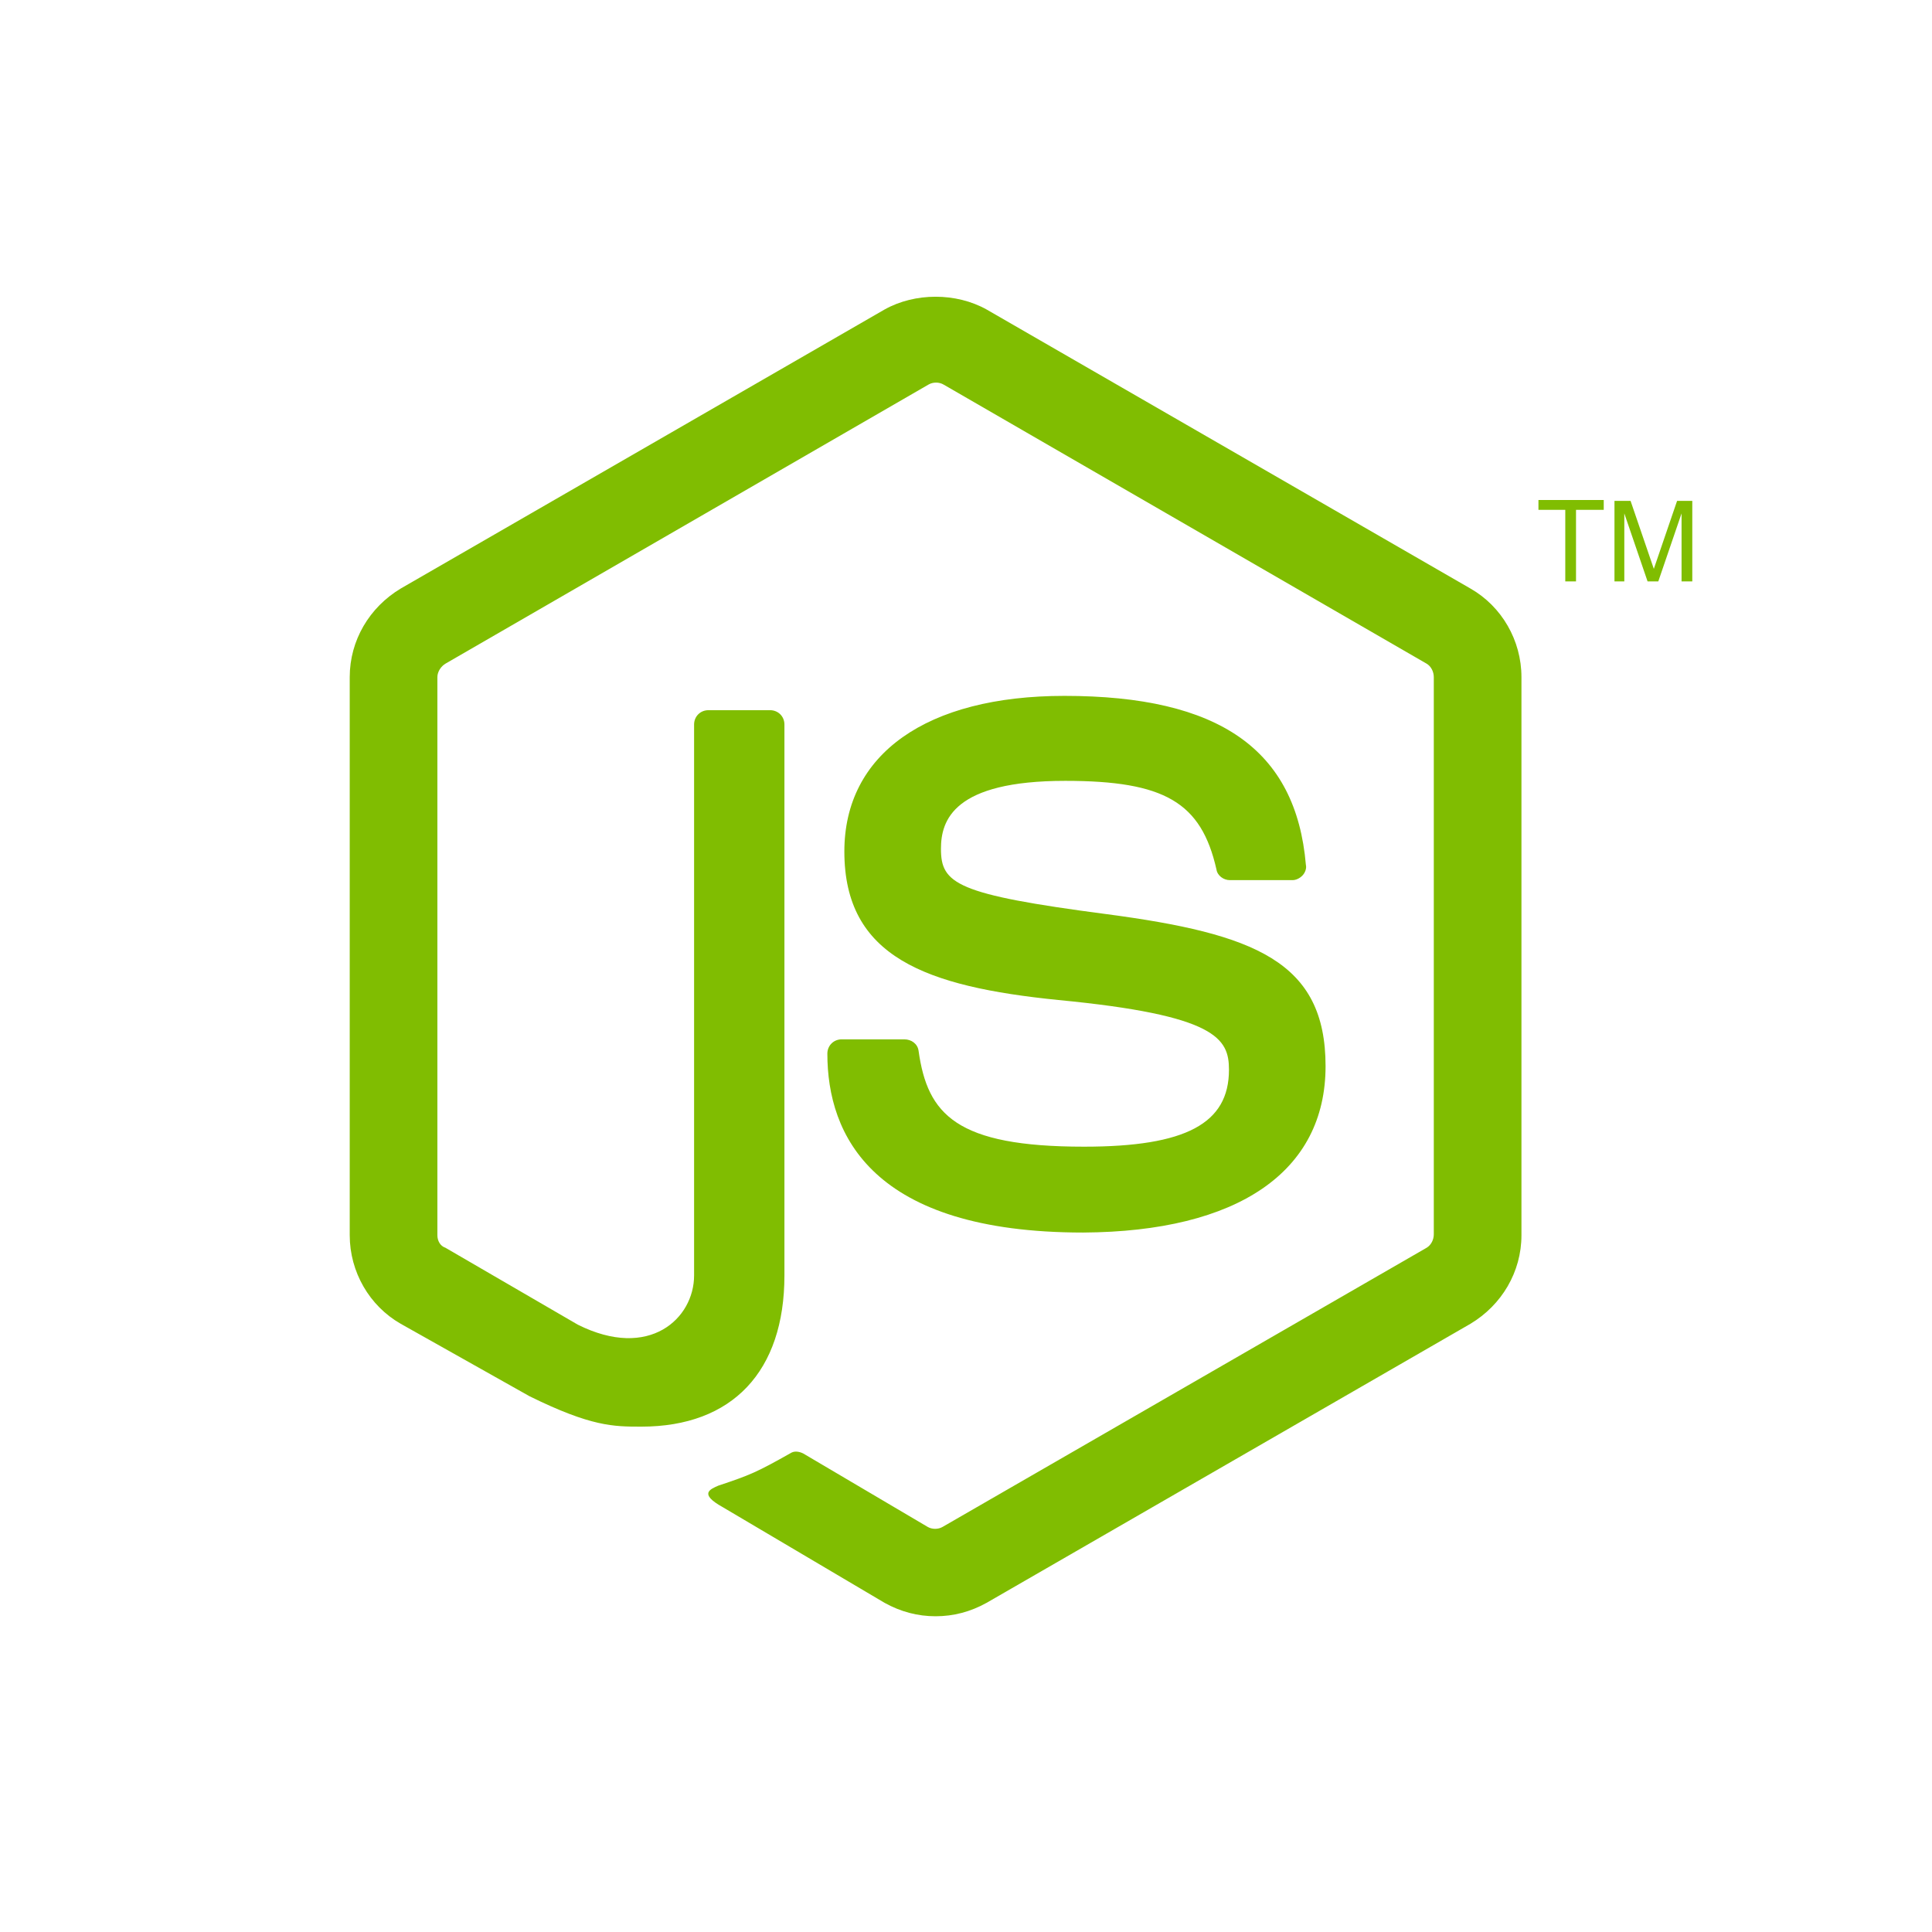
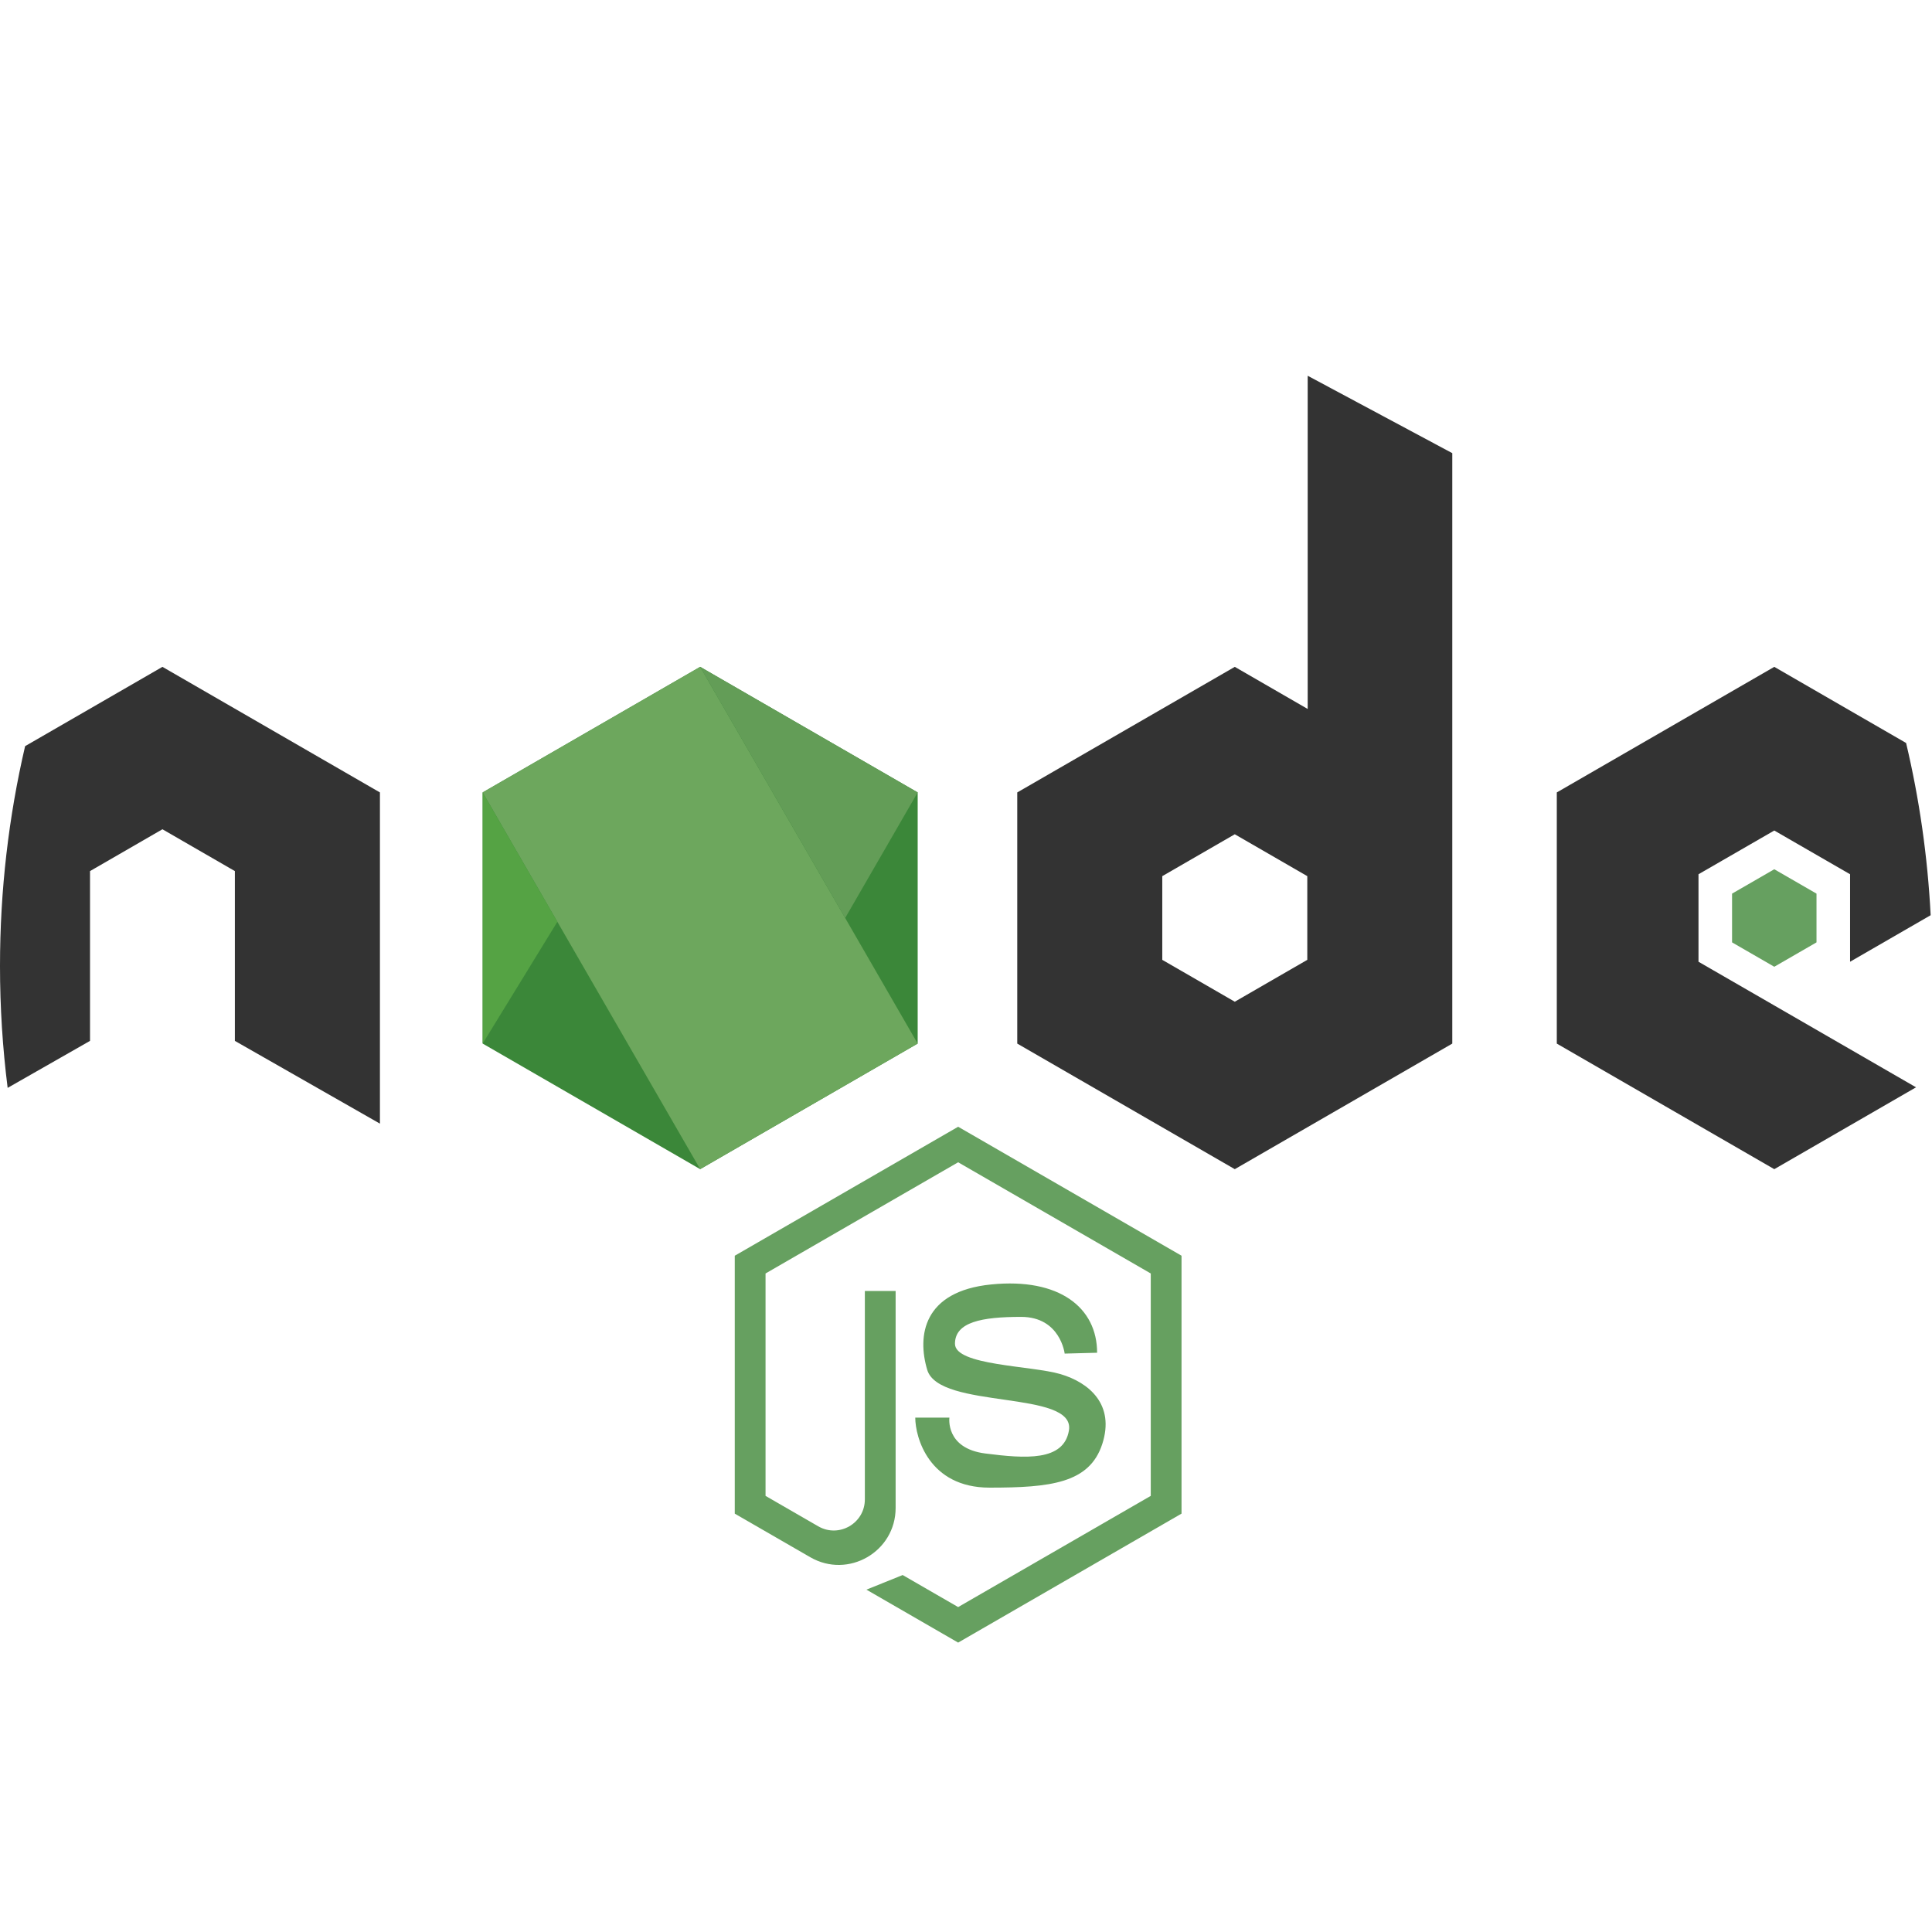
- <svg xmlns="http://www.w3.org/2000/svg" width="216" height="216" viewBox="0 0 216 216">
-   <path fill="#80bd01" d="M104.6 180.7c-2 0-3.9-.5-5.7-1.5l-18.1-10.7c-2.7-1.5-1.4-2-.5-2.4 3.6-1.2 4.3-1.5 8.2-3.7.4-.2.9-.1 1.3.1l13.9 8.2c.5.3 1.2.3 1.7 0l54.1-31.2c.5-.3.8-.9.8-1.5V75.7c0-.6-.3-1.2-.8-1.5l-54-31.2c-.5-.3-1.2-.3-1.7 0l-54 31.2c-.5.3-.9.9-.9 1.5v62.4c0 .6.3 1.2.9 1.4l14.8 8.6c8 4 13-.7 13-5.5V81c0-.9.7-1.6 1.6-1.6h6.9c.9 0 1.6.7 1.6 1.6v61.6c0 10.7-5.8 16.9-16 16.9-3.1 0-5.6 0-12.5-3.4L44.8 148c-3.5-2-5.7-5.8-5.7-9.9V75.7c0-4.1 2.2-7.8 5.7-9.9l54.1-31.2c3.4-1.9 8-1.9 11.4 0l54.1 31.2c3.5 2 5.7 5.8 5.7 9.9v62.4c0 4.1-2.2 7.8-5.7 9.9l-54.1 31.2c-1.8 1-3.7 1.5-5.7 1.5zm43.6-61.5c0-11.7-7.9-14.8-24.5-17-16.8-2.2-18.5-3.4-18.5-7.3 0-3.2 1.4-7.6 13.9-7.6 11.1 0 15.2 2.4 16.9 9.9.1.7.8 1.2 1.5 1.2h7c.4 0 .8-.2 1.1-.5.3-.3.5-.8.4-1.2-1.1-12.9-9.7-18.9-27-18.9-15.4 0-24.6 6.5-24.6 17.4 0 11.8 9.1 15.1 23.9 16.6 17.7 1.7 19.1 4.3 19.1 7.8 0 6-4.8 8.6-16.2 8.6-14.3 0-17.5-3.6-18.5-10.7-.1-.8-.8-1.3-1.6-1.3h-7c-.9 0-1.6.7-1.6 1.6 0 9.1 5 20 28.6 20 17.3-.1 27.1-6.8 27.1-18.6zM172 55.9V57h3v8h1.2v-8h3.1v-1.1H172zm8.4 9.1h1.2v-7.6l2.6 7.6h1.2l2.6-7.6V65h1.2v-9h-1.7l-2.6 7.6-2.6-7.6h-1.8v9z" />
+ <svg xmlns="http://www.w3.org/2000/svg" version="1.1" id="Capa_1" x="0px" y="0px" viewBox="0 0 512 512" xml:space="preserve">
+   <polygon style="fill:#3B8739;" points="243.195,276.559 243.195,210 185.553,176.721 127.912,210 127.912,276.559 185.553,309.838   " />
+   <path style="fill:#333333;" d="M470.204,266.459l37.564,21.692l-37.564,21.692l-57.637-33.28v-66.56l57.637-33.28l34.931,20.177  c3.5,14.764,5.705,30.02,6.51,45.641l-21.358,12.33v-23.186l-20.083-11.588l-20.083,11.588v23.186L470.204,266.459z" />
+   <polygon style="fill:#66A060;" points="481.392,249.74 481.392,236.82 470.203,230.36 459.013,236.82 459.013,249.74   470.203,256.201 " />
+   <path style="fill:#333333;" d="M100.686,210.004v87.771l-38.442-21.932v-44.993L43.05,219.763l-19.195,11.086v44.993L2.027,288.298  C0.69,277.723,0,266.94,0,256c0-20.041,2.299-39.549,6.656-58.264l36.394-21.013L100.686,210.004z" />
+   <rect x="127.906" y="210.001" transform="matrix(0.5 0.866 -0.866 0.5 303.4564 -39.0495)" style="fill:#6DA75D;" width="115.281" height="66.557" />
+   <polygon style="fill:#55A344;" points="127.912,276.559 147.704,244.283 127.912,210 " />
+   <polygon style="fill:#639D57;" points="223.979,243.277 243.195,210 185.553,176.721 " />
+   <path style="fill:#333333;" d="M346.551,99.579v88.304l-19.32-11.16l-57.647,33.28v66.56l57.647,33.28l57.637-33.28V120.09  L346.551,99.579z M346.446,254.37l-19.216,11.097l-19.216-11.097v-22.183l19.216-11.097l19.216,11.097V254.37z" />
+   <g>
+     <path style="fill:#66A060;" d="M282.149,358.717c0,0-1.132-9.729-11.539-9.729c-10.408,0-17.534,1.357-17.534,7.127   s20.25,5.77,27.943,8.032c7.693,2.262,14.48,8.145,11.086,18.553c-3.394,10.408-13.802,11.539-29.866,11.539   s-19.685-13.35-19.685-18.553h9.05c0,0-1.132,8.145,9.502,9.502c10.634,1.357,20.802,2.121,22.173-6.108   c1.81-10.861-34.391-5.43-37.559-16.064c-2.676-8.985-1.132-20.815,16.969-22.626c18.101-1.811,28.056,6.181,28.056,18.101   L282.149,358.717z" />
+     <path style="fill:#66A060;" d="M194.723,401.131l20.008,11.551c10.053,5.804,22.619-1.451,22.619-13.059v-20.242v-37.253h-8.155   v55.227c0,6.339-6.862,10.302-12.353,7.131l-13.965-8.062v-58.94l51.043-29.467l51.043,29.467v58.94l-51.043,29.467l-14.704-8.489   l-9.602,3.872l24.305,14.033l59.198-34.179v-68.351L253.92,298.6l-59.198,34.179v68.352H194.723z" />
+   </g>
</svg>
